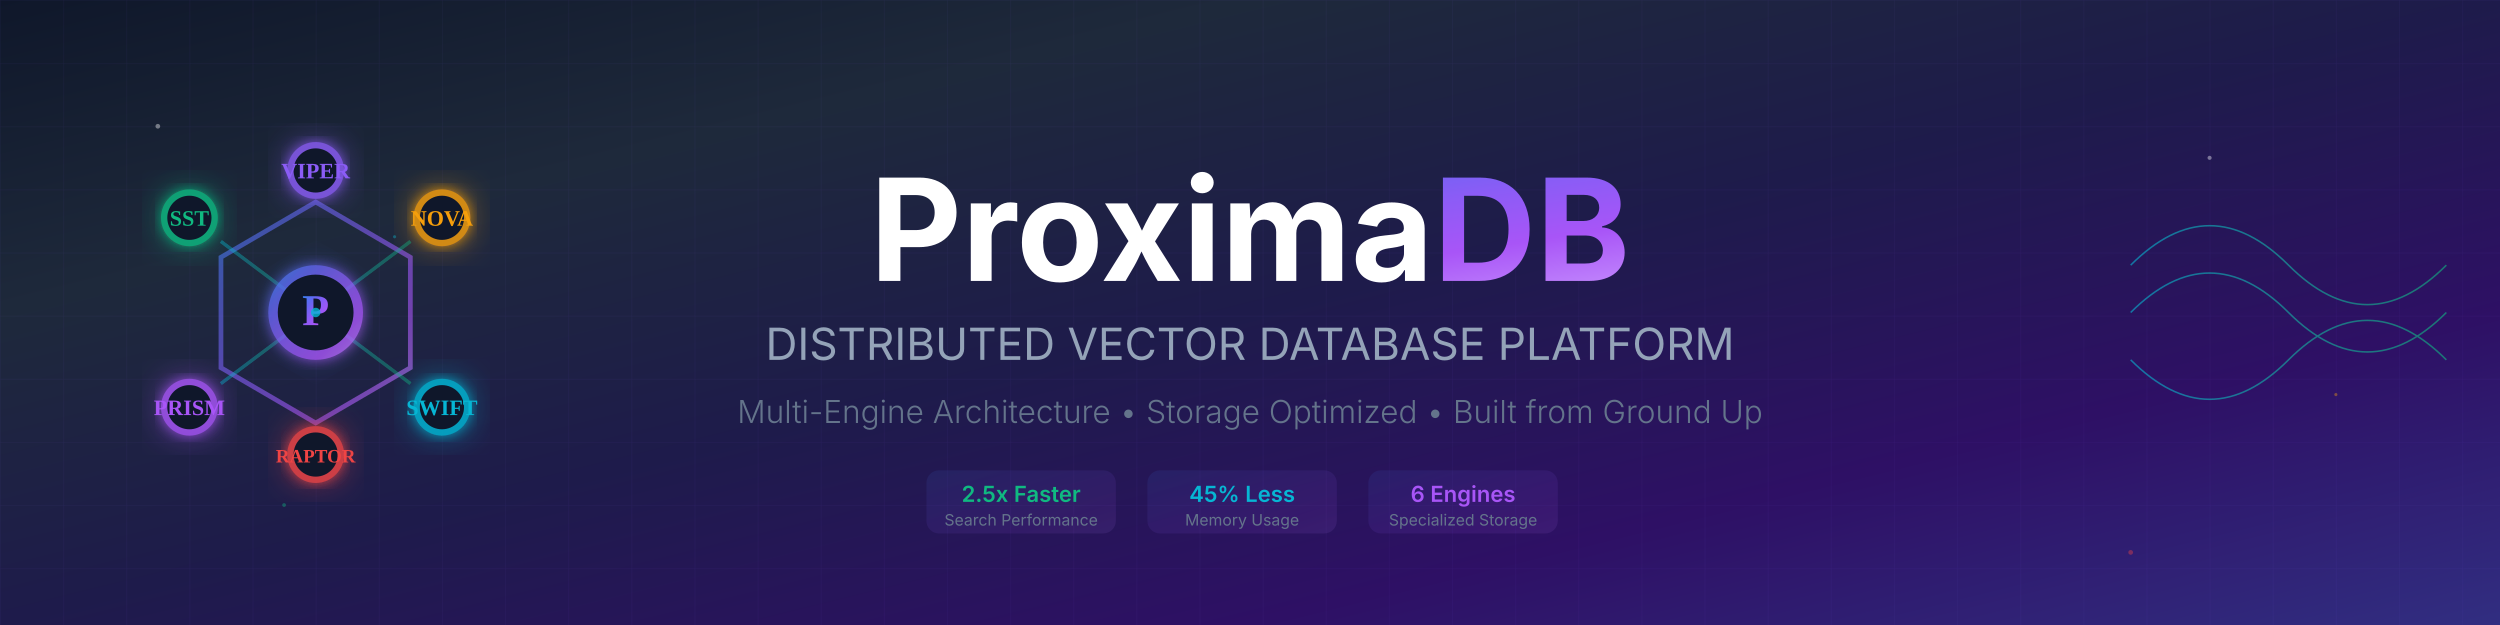
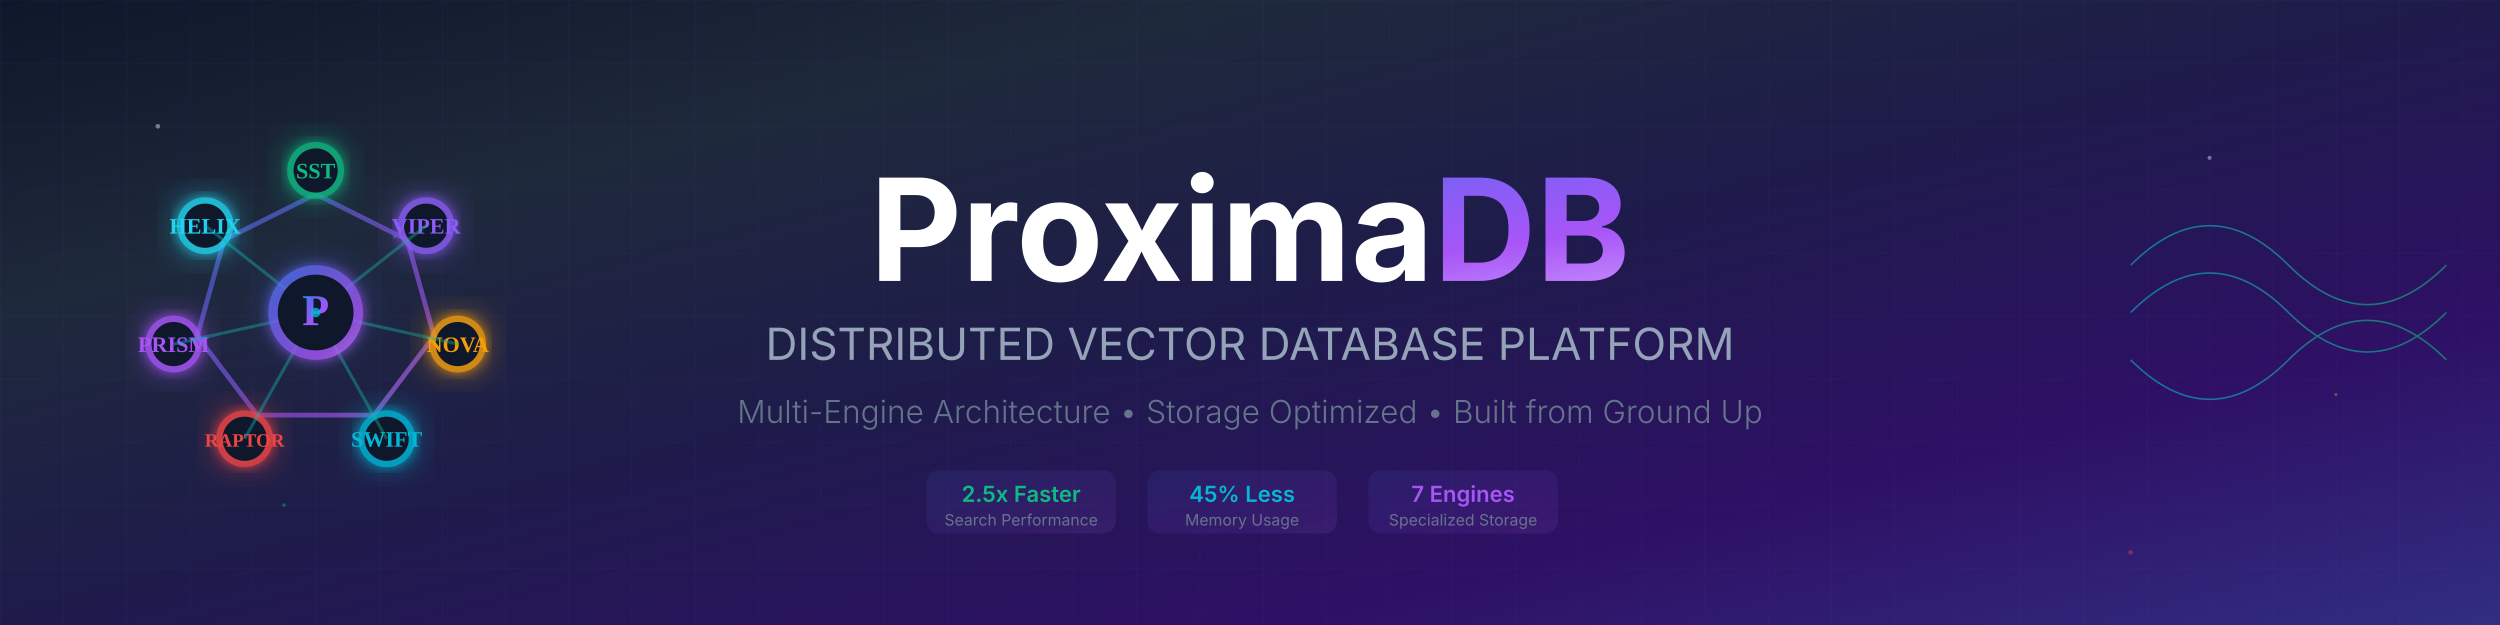
<svg xmlns="http://www.w3.org/2000/svg" width="1584" height="396" viewBox="0 0 1584 396">
  <defs>
    <linearGradient id="backgroundGradient" x1="0%" y1="0%" x2="100%" y2="100%">
      <stop offset="0%" style="stop-color:#0f172a" />
      <stop offset="25%" style="stop-color:#1e293b" />
      <stop offset="50%" style="stop-color:#1e1b4b" />
      <stop offset="75%" style="stop-color:#2e1065" />
      <stop offset="100%" style="stop-color:#312e81" />
    </linearGradient>
    <linearGradient id="proximaGradient" x1="0%" y1="0%" x2="100%" y2="100%">
      <stop offset="0%" style="stop-color:#3b82f6" />
      <stop offset="25%" style="stop-color:#6366f1" />
      <stop offset="50%" style="stop-color:#8b5cf6" />
      <stop offset="75%" style="stop-color:#a855f7" />
      <stop offset="100%" style="stop-color:#c084fc" />
    </linearGradient>
    <linearGradient id="accentGradient" x1="0%" y1="0%" x2="100%" y2="0%">
      <stop offset="0%" style="stop-color:#06b6d4" />
      <stop offset="50%" style="stop-color:#14b8a6" />
      <stop offset="100%" style="stop-color:#10b981" />
    </linearGradient>
    <radialGradient id="coreGlow" cx="50%" cy="50%" r="50%">
      <stop offset="0%" style="stop-color:#8b5cf6;stop-opacity:0.6" />
      <stop offset="50%" style="stop-color:#6366f1;stop-opacity:0.3" />
      <stop offset="100%" style="stop-color:#3b82f6;stop-opacity:0" />
    </radialGradient>
    <filter id="glow">
      <feGaussianBlur stdDeviation="4" result="coloredBlur" />
      <feMerge>
        <feMergeNode in="coloredBlur" />
        <feMergeNode in="SourceGraphic" />
      </feMerge>
    </filter>
    <filter id="softGlow">
      <feGaussianBlur stdDeviation="8" />
    </filter>
  </defs>
  <rect width="1584" height="396" fill="url(#backgroundGradient)" />
  <g opacity="0.1">
    <pattern id="grid" width="40" height="40" patternUnits="userSpaceOnUse">
      <path d="M 40 0 L 0 0 0 40" fill="none" stroke="#8b5cf6" stroke-width="0.5" />
    </pattern>
    <rect width="1584" height="396" fill="url(#grid)" />
  </g>
  <g opacity="0.4">
    <circle cx="100" cy="80" r="1.5" fill="#ffffff">
      <animate attributeName="opacity" values="0.4;0.8;0.4" dur="3s" repeatCount="indefinite" />
    </circle>
    <circle cx="250" cy="150" r="1" fill="#06b6d4">
      <animate attributeName="opacity" values="0.3;0.6;0.3" dur="4s" repeatCount="indefinite" />
    </circle>
    <circle cx="180" cy="320" r="1.2" fill="#10b981">
      <animate attributeName="opacity" values="0.5;0.9;0.5" dur="2.5s" repeatCount="indefinite" />
    </circle>
    <circle cx="1400" cy="100" r="1.3" fill="#ffffff">
      <animate attributeName="opacity" values="0.4;0.7;0.4" dur="3.5s" repeatCount="indefinite" />
    </circle>
    <circle cx="1480" cy="250" r="1" fill="#f59e0b">
      <animate attributeName="opacity" values="0.3;0.6;0.3" dur="2s" repeatCount="indefinite" />
    </circle>
    <circle cx="1350" cy="350" r="1.5" fill="#ef4444">
      <animate attributeName="opacity" values="0.5;0.8;0.5" dur="4s" repeatCount="indefinite" />
    </circle>
  </g>
  <g transform="translate(200, 198)">
-     <path d="M -60 -35 L 0 -70 L 60 -35 L 60 35 L 0 70 L -60 35 Z" fill="none" stroke="url(#proximaGradient)" stroke-width="3" opacity="0.6" />
-     <path d="M -40 -23 L 0 -46 L 40 -23 L 40 23 L 0 46 L -40 23 Z" fill="url(#coreGlow)" opacity="0.3" />
-     <g transform="translate(-80, -60)">
+     <path d="M 0 -75 L 58 -46 L 75 15 L 37 65 L -37 65 L -75 15 L -58 -46 Z" fill="none" stroke="url(#proximaGradient)" stroke-width="3" opacity="0.6" />
+     <path d="M 0 -50 L 39 -31 L 50 10 L 25 43 L -25 43 L -50 10 L -39 -31 Z" fill="url(#coreGlow)" opacity="0.3" />
+     <g transform="translate(0, -90)">
      <circle r="25" fill="#10b981" opacity="0.2" filter="url(#softGlow)" />
      <circle r="18" fill="#10b981" opacity="0.8" filter="url(#glow)" />
      <circle r="14" fill="#0f172a" />
      <text y="5" text-anchor="middle" font-size="14" fill="#10b981" font-weight="bold">SST</text>
    </g>
-     <g transform="translate(0, -90)">
+     <g transform="translate(70, -55)">
      <circle r="25" fill="#8b5cf6" opacity="0.2" filter="url(#softGlow)" />
      <circle r="18" fill="#8b5cf6" opacity="0.8" filter="url(#glow)" />
      <circle r="14" fill="#0f172a" />
      <text y="5" text-anchor="middle" font-size="14" fill="#8b5cf6" font-weight="bold">VIPER</text>
    </g>
-     <g transform="translate(80, -60)">
+     <g transform="translate(90, 20)">
      <circle r="25" fill="#f59e0b" opacity="0.2" filter="url(#softGlow)" />
      <circle r="18" fill="#f59e0b" opacity="0.8" filter="url(#glow)" />
      <circle r="14" fill="#0f172a" />
      <text y="5" text-anchor="middle" font-size="14" fill="#f59e0b" font-weight="bold">NOVA</text>
    </g>
-     <g transform="translate(80, 60)">
+     <g transform="translate(45, 80)">
      <circle r="25" fill="#06b6d4" opacity="0.2" filter="url(#softGlow)" />
      <circle r="18" fill="#06b6d4" opacity="0.8" filter="url(#glow)" />
      <circle r="14" fill="#0f172a" />
      <text y="5" text-anchor="middle" font-size="14" fill="#06b6d4" font-weight="bold">SWIFT</text>
    </g>
-     <g transform="translate(0, 90)">
+     <g transform="translate(-45, 80)">
      <circle r="25" fill="#ef4444" opacity="0.2" filter="url(#softGlow)" />
      <circle r="18" fill="#ef4444" opacity="0.8" filter="url(#glow)" />
      <circle r="14" fill="#0f172a" />
      <text y="5" text-anchor="middle" font-size="12" fill="#ef4444" font-weight="bold">RAPTOR</text>
    </g>
-     <g transform="translate(-80, 60)">
+     <g transform="translate(-90, 20)">
      <circle r="25" fill="#a855f7" opacity="0.2" filter="url(#softGlow)" />
      <circle r="18" fill="#a855f7" opacity="0.8" filter="url(#glow)" />
      <circle r="14" fill="#0f172a" />
      <text y="5" text-anchor="middle" font-size="14" fill="#a855f7" font-weight="bold">PRISM</text>
    </g>
+     <g transform="translate(-70, -55)">
+       <circle r="25" fill="#22d3ee" opacity="0.2" filter="url(#softGlow)" />
+       <circle r="18" fill="#22d3ee" opacity="0.8" filter="url(#glow)" />
+       <circle r="14" fill="#0f172a" />
+       <text y="5" text-anchor="middle" font-size="14" fill="#22d3ee" font-weight="bold">HELIX</text>
+     </g>
    <g stroke="url(#accentGradient)" stroke-width="2" opacity="0.4" fill="none">
-       <path d="M -60 -45 L 0 0 L 60 -45" />
-       <path d="M -60 45 L 0 0 L 60 45" />
-       <path d="M -60 -45 L 0 0 L -60 45" />
-       <path d="M 60 -45 L 0 0 L 60 45" />
+       <path d="M 0 -90 L 0 0" />
+       <path d="M 70 -55 L 0 0" />
+       <path d="M 90 20 L 0 0" />
+       <path d="M 45 80 L 0 0" />
+       <path d="M -45 80 L 0 0" />
+       <path d="M -90 20 L 0 0" />
+       <path d="M -70 -55 L 0 0" />
    </g>
    <circle r="30" fill="url(#proximaGradient)" opacity="0.8" filter="url(#glow)" />
    <circle r="24" fill="#0f172a" />
    <text y="8" text-anchor="middle" font-size="28" fill="url(#proximaGradient)" font-weight="bold">P</text>
    <circle r="3" fill="#06b6d4" opacity="0.8">
      <animateTransform attributeName="transform" type="rotate" from="0 0 0" to="360 0 0" dur="8s" repeatCount="indefinite" />
      <animate attributeName="r" values="30;60;30" dur="4s" repeatCount="indefinite" />
      <animate attributeName="opacity" values="0.8;0.2;0.8" dur="4s" repeatCount="indefinite" />
    </circle>
  </g>
  <g transform="translate(792, 198)">
    <text y="-20" text-anchor="middle" font-family="'Inter', 'Segoe UI', -apple-system, sans-serif" font-size="90" font-weight="700" fill="#ffffff">
      Proxima<tspan fill="url(#proximaGradient)">DB</tspan>
    </text>
    <text y="30" text-anchor="middle" font-family="'Inter', 'Segoe UI', -apple-system, sans-serif" font-size="28" font-weight="400" fill="#94a3b8">
      DISTRIBUTED VECTOR DATABASE PLATFORM
    </text>
    <text y="70" text-anchor="middle" font-family="'Inter', 'Segoe UI', -apple-system, sans-serif" font-size="20" font-weight="300" fill="#64748b">
      Multi-Engine Architecture • Storage Optimized • Built from Ground Up
    </text>
    <g transform="translate(-200, 120)" font-family="'Inter', 'Segoe UI', -apple-system, sans-serif">
      <g transform="translate(0, 0)">
        <rect x="-5" y="-20" width="120" height="40" rx="8" fill="url(#proximaGradient)" opacity="0.1" />
        <text x="55" y="0" text-anchor="middle" font-size="14" fill="#10b981" font-weight="600">2.5x Faster</text>
        <text x="55" y="15" text-anchor="middle" font-size="10" fill="#64748b">Search Performance</text>
      </g>
      <g transform="translate(140, 0)">
        <rect x="-5" y="-20" width="120" height="40" rx="8" fill="url(#proximaGradient)" opacity="0.1" />
        <text x="55" y="0" text-anchor="middle" font-size="14" fill="#06b6d4" font-weight="600">45% Less</text>
        <text x="55" y="15" text-anchor="middle" font-size="10" fill="#64748b">Memory Usage</text>
      </g>
      <g transform="translate(280, 0)">
        <rect x="-5" y="-20" width="120" height="40" rx="8" fill="url(#proximaGradient)" opacity="0.1" />
-         <text x="55" y="0" text-anchor="middle" font-size="14" fill="#a855f7" font-weight="600">6 Engines</text>
+         <text x="55" y="0" text-anchor="middle" font-size="14" fill="#a855f7" font-weight="600">7 Engines</text>
        <text x="55" y="15" text-anchor="middle" font-size="10" fill="#64748b">Specialized Storage</text>
      </g>
    </g>
  </g>
  <g transform="translate(1350, 198)" opacity="0.6">
    <g stroke="url(#accentGradient)" stroke-width="1" fill="none">
      <path d="M 0 0 Q 50 -50, 100 0 T 200 0">
        <animate attributeName="stroke-dasharray" values="0,200;200,0" dur="2s" repeatCount="indefinite" />
      </path>
      <path d="M 0 -30 Q 50 -80, 100 -30 T 200 -30">
        <animate attributeName="stroke-dasharray" values="0,200;200,0" dur="2.5s" repeatCount="indefinite" />
      </path>
      <path d="M 0 30 Q 50 80, 100 30 T 200 30">
        <animate attributeName="stroke-dasharray" values="0,200;200,0" dur="3s" repeatCount="indefinite" />
      </path>
    </g>
  </g>
</svg>
